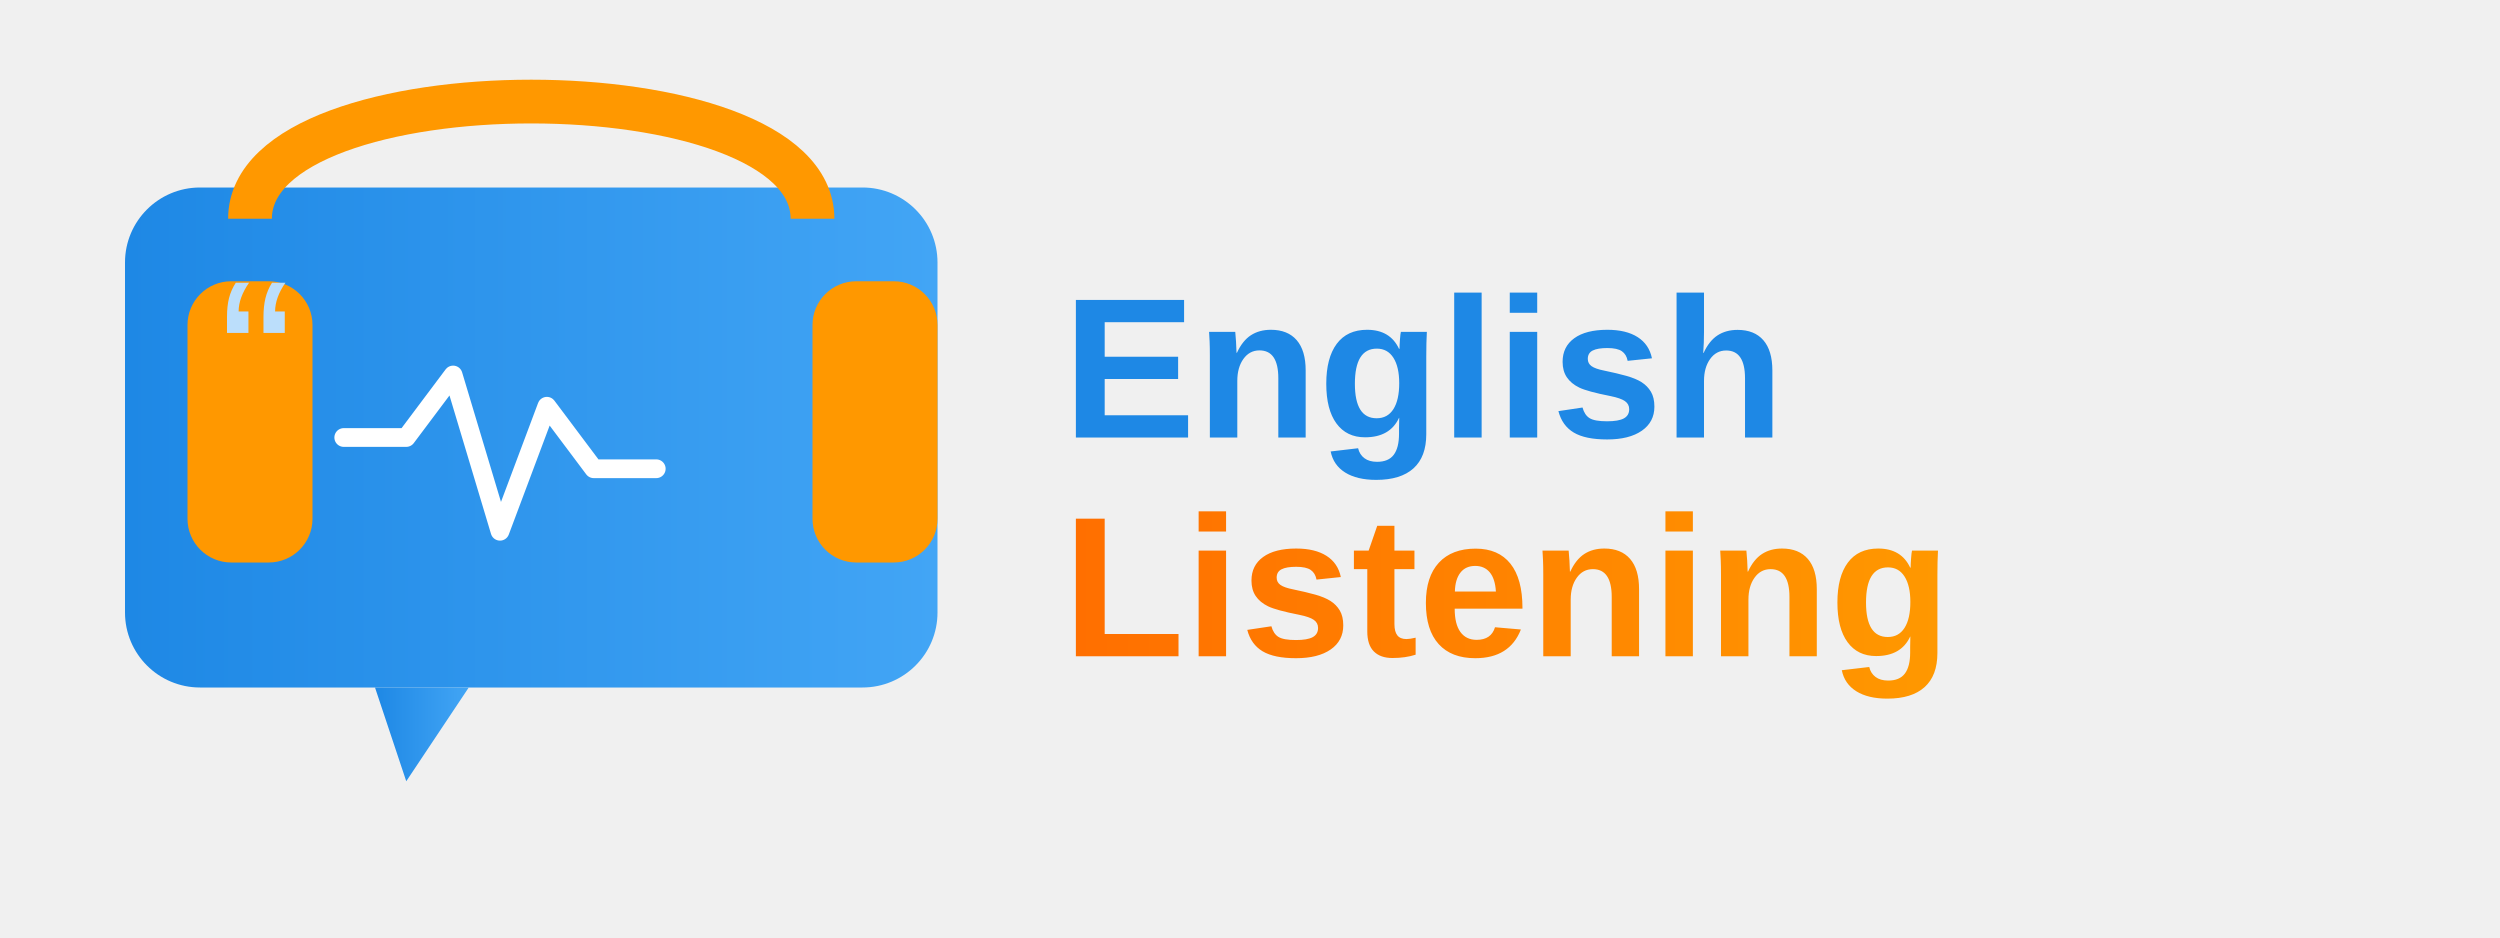
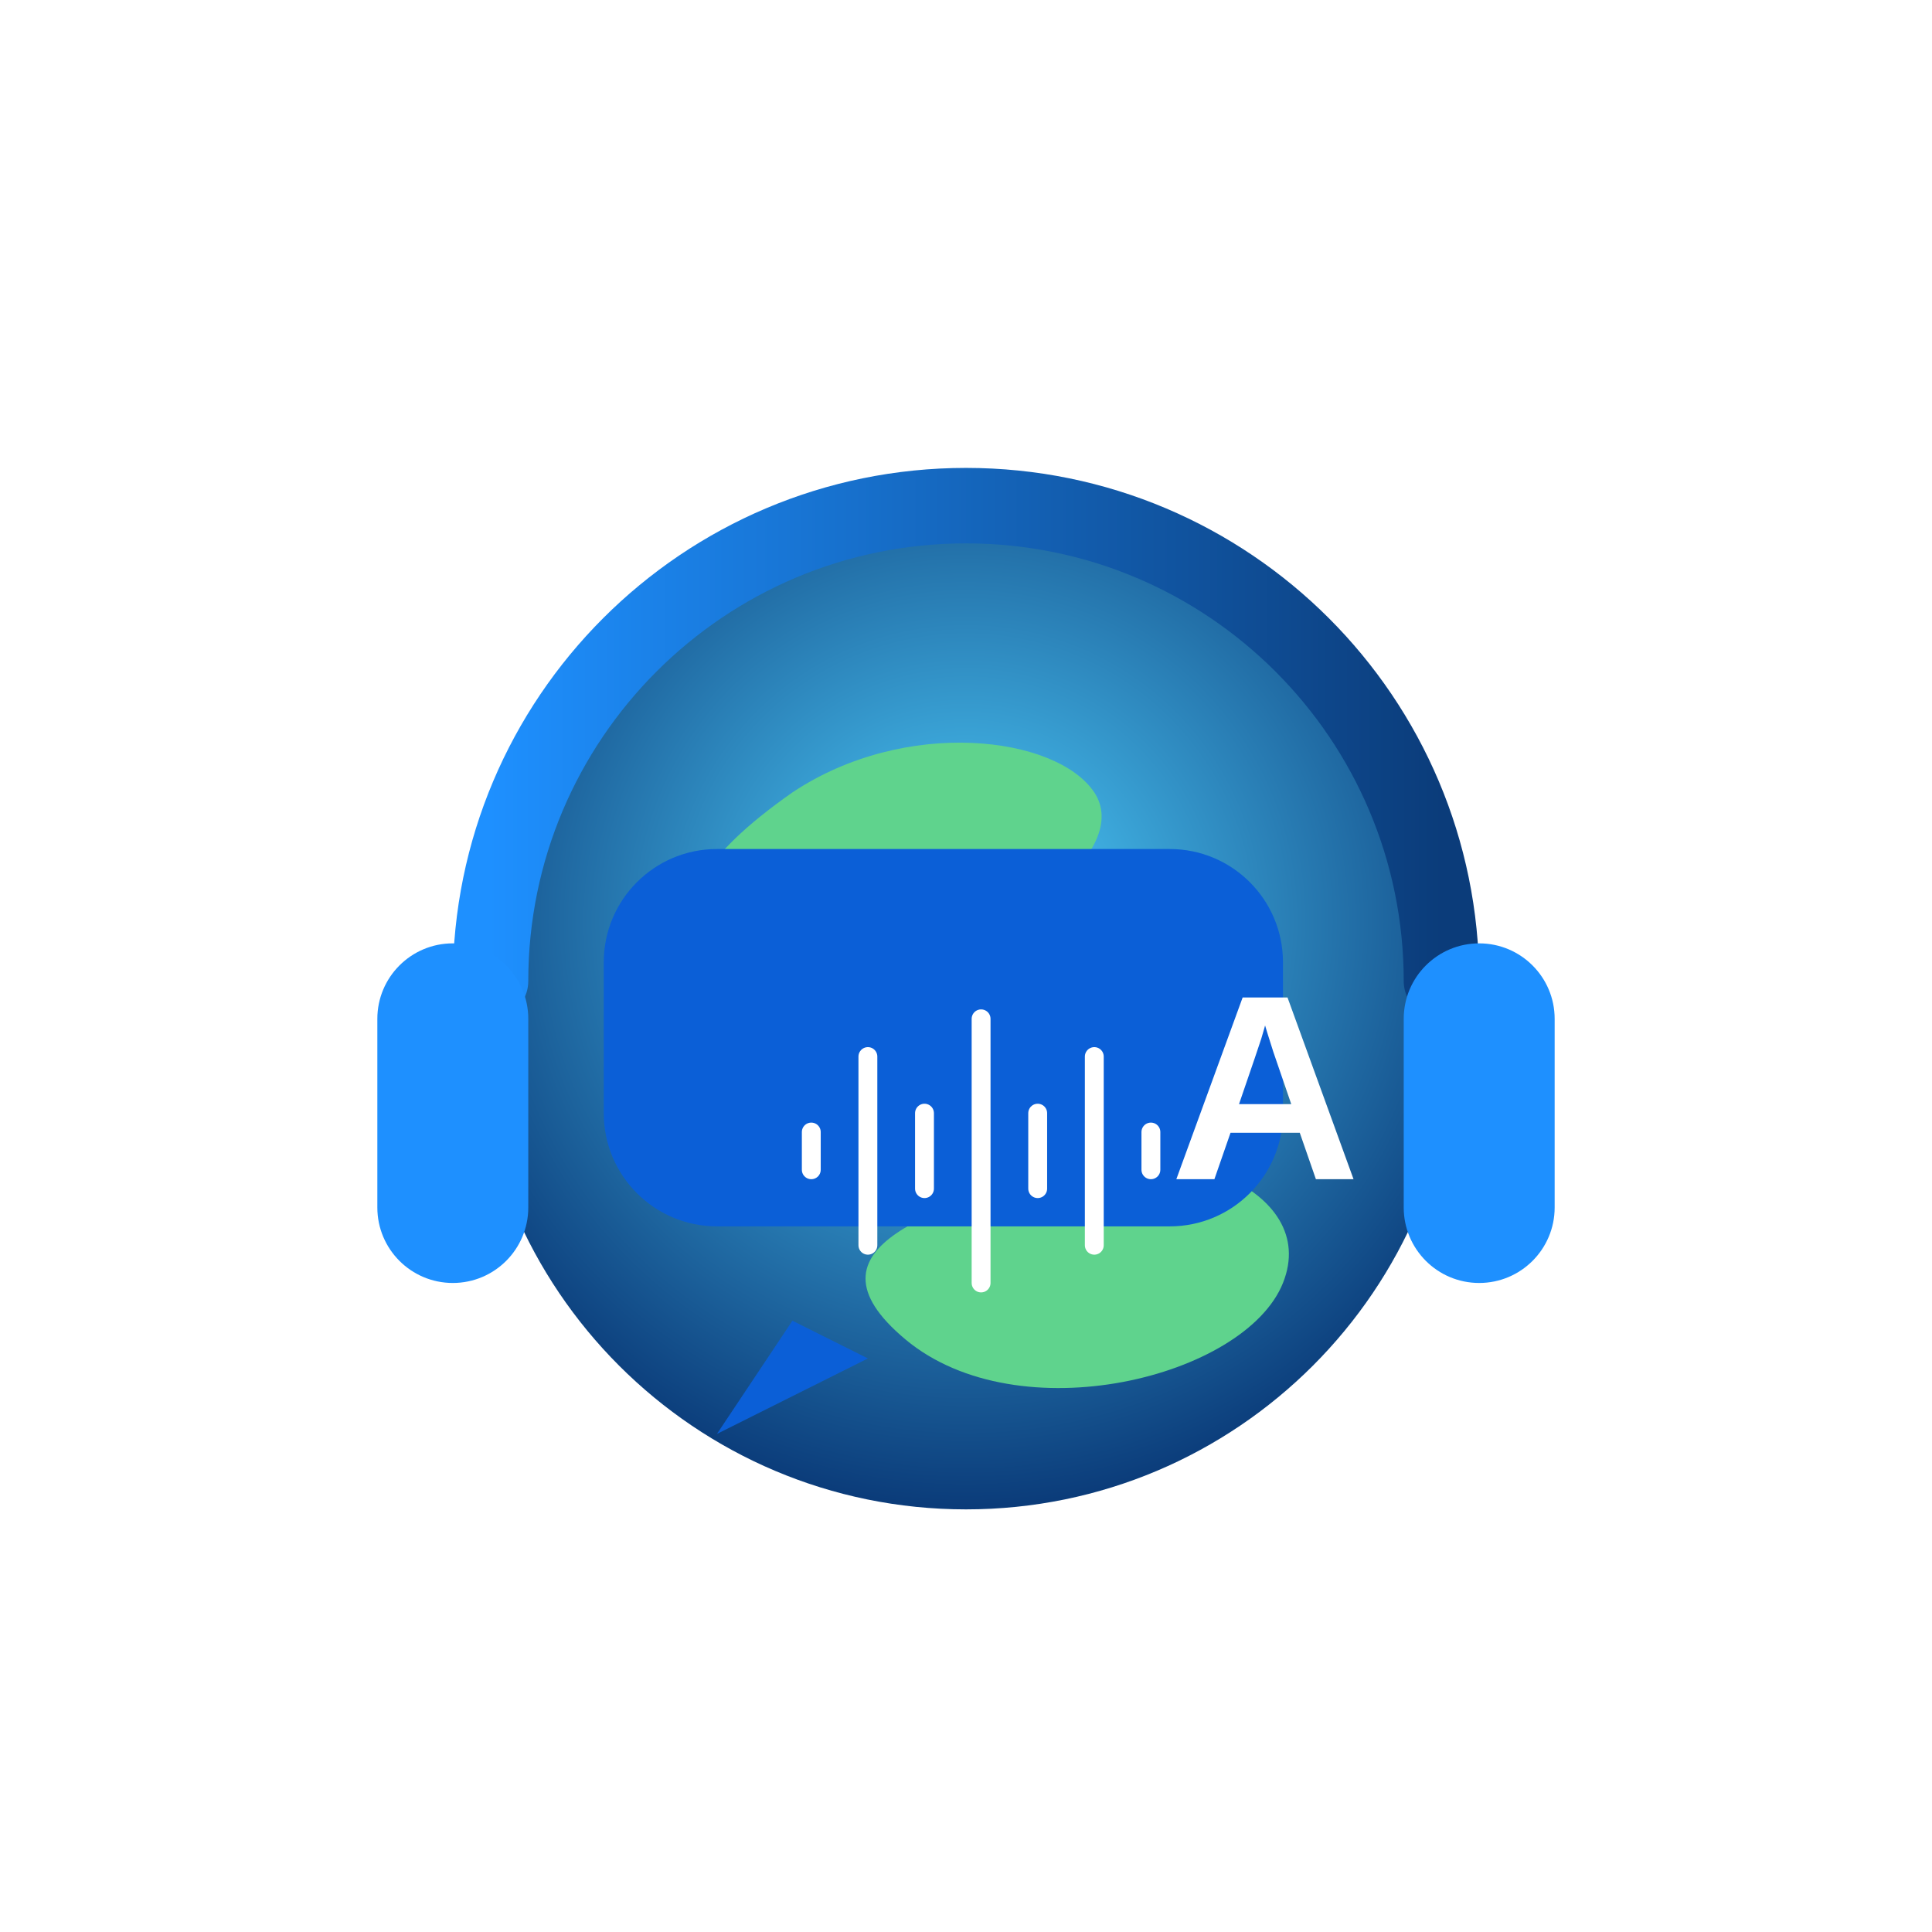
- <svg xmlns="http://www.w3.org/2000/svg" width="800" height="300" viewBox="0 0 800 300">
+ <svg xmlns="http://www.w3.org/2000/svg" width="1024" height="1024" viewBox="0 0 1024 1024">
  <defs>
-     <linearGradient id="gradBlue" x1="0%" y1="0%" x2="100%" y2="0%">
-       <stop offset="0%" style="stop-color:#1e88e5;stop-opacity:1" />
-       <stop offset="100%" style="stop-color:#42a5f5;stop-opacity:1" />
-     </linearGradient>
-     <linearGradient id="gradOrange" x1="0%" y1="0%" x2="100%" y2="0%">
-       <stop offset="0%" style="stop-color:#ff6f00;stop-opacity:1" />
-       <stop offset="100%" style="stop-color:#ff9800;stop-opacity:1" />
+     <radialGradient id="earthGrad" cx="50%" cy="40%" r="60%">
+       <stop offset="0%" stop-color="#4fd1ff" />
+       <stop offset="100%" stop-color="#0b3c7a" />
+     </radialGradient>
+     <linearGradient id="headGrad" x1="0%" y1="0%" x2="100%" y2="0%">
+       <stop offset="0%" stop-color="#1e90ff" />
+       <stop offset="100%" stop-color="#0b3c7a" />
    </linearGradient>
  </defs>
-   <rect x="40" y="60" rx="24" ry="24" width="260" height="160" fill="url(#gradBlue)" />
-   <polygon points="120,220 150,220 130,250" fill="url(#gradBlue)" />
-   <path d="M80 70 C80 20, 260 20, 260 70" fill="none" stroke="#ff9800" stroke-width="14" />
-   <rect x="60" y="90" rx="14" ry="14" width="40" height="90" fill="#ff9800" />
-   <rect x="260" y="90" rx="14" ry="14" width="40" height="90" fill="#ff9800" />
-   <polyline points="110,140 130,140 145,120 160,170 175,130 190,150 210,150" fill="none" stroke="#ffffff" stroke-width="6" stroke-linecap="round" stroke-linejoin="round" />
-   <text x="70" y="140" font-size="72" fill="#bbdefb" font-family="Arial, Helvetica, sans-serif">“</text>
-   <text x="340" y="140" font-size="64" fill="#1e88e5" font-weight="bold" font-family="Arial, Helvetica, sans-serif">
-     English
-   </text>
-   <text x="340" y="210" font-size="64" fill="url(#gradOrange)" font-weight="bold" font-family="Arial, Helvetica, sans-serif">
-     Listening
+   <rect x="0" y="0" width="1024" height="1024" fill="white" />
+   <circle cx="512" cy="540" r="260" fill="url(#earthGrad)" />
+   <path d="M420 420c60-40 140-30 160 0s-40 80-120 90-140-20-40-90z" fill="#5fd38d" />
+   <path d="M560 620c60-20 140 10 120 60s-140 80-200 30 20-70 80-90z" fill="#5fd38d" />
+   <path d="M260 520a252 252 0 0 1 504 0" fill="none" stroke="url(#headGrad)" stroke-width="40" stroke-linecap="round" />
+   <rect x="200" y="500" rx="40" ry="40" width="80" height="180" fill="#1e90ff" />
+   <rect x="744" y="500" rx="40" ry="40" width="80" height="180" fill="#1e90ff" />
+   <rect x="320" y="450" rx="60" ry="60" width="360" height="200" fill="#0b5fd7" />
+   <polygon points="420,700 380,760 460,720" fill="#0b5fd7" />
+   <path d="M430 600 L430 620             M460 560 L460 660            M490 590 L490 630            M520 540 L520 680            M550 590 L550 630            M580 560 L580 660            M610 600 L610 620" stroke="white" stroke-width="10" stroke-linecap="round" />
+   <text x="620" y="625" font-size="140" font-weight="bold" fill="white" font-family="Arial, Helvetica, sans-serif">
+     A
  </text>
</svg>
